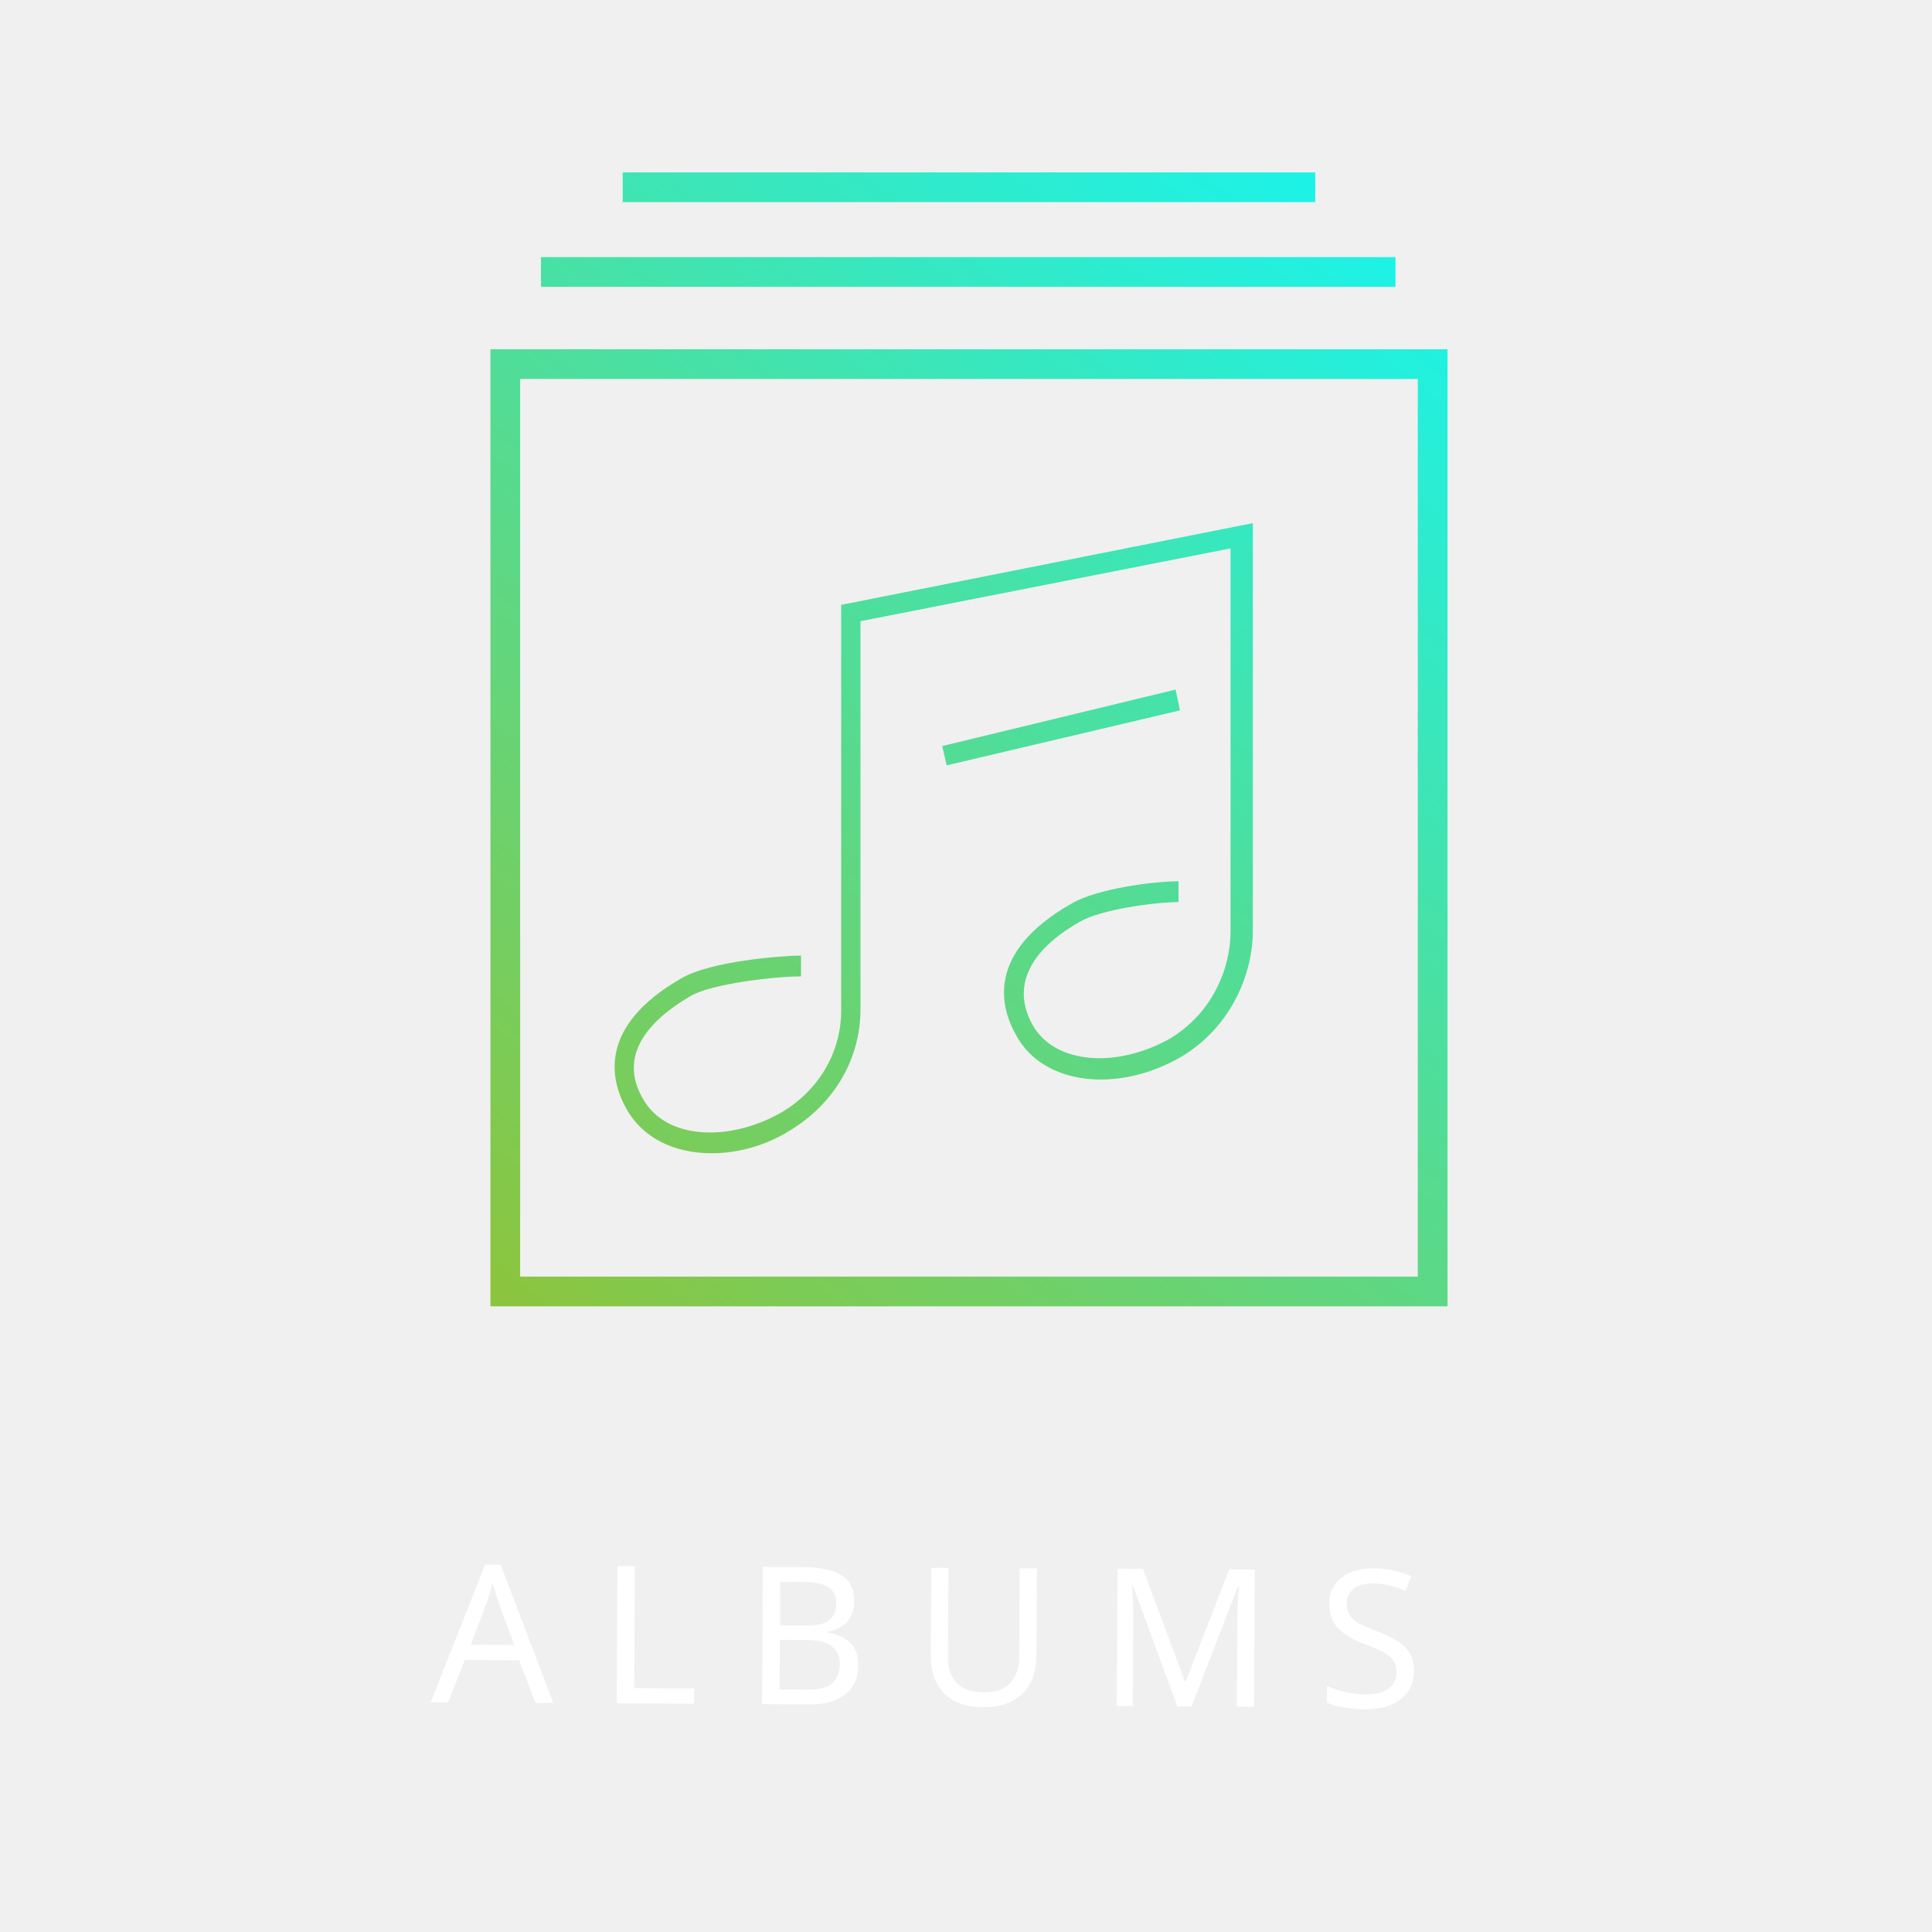
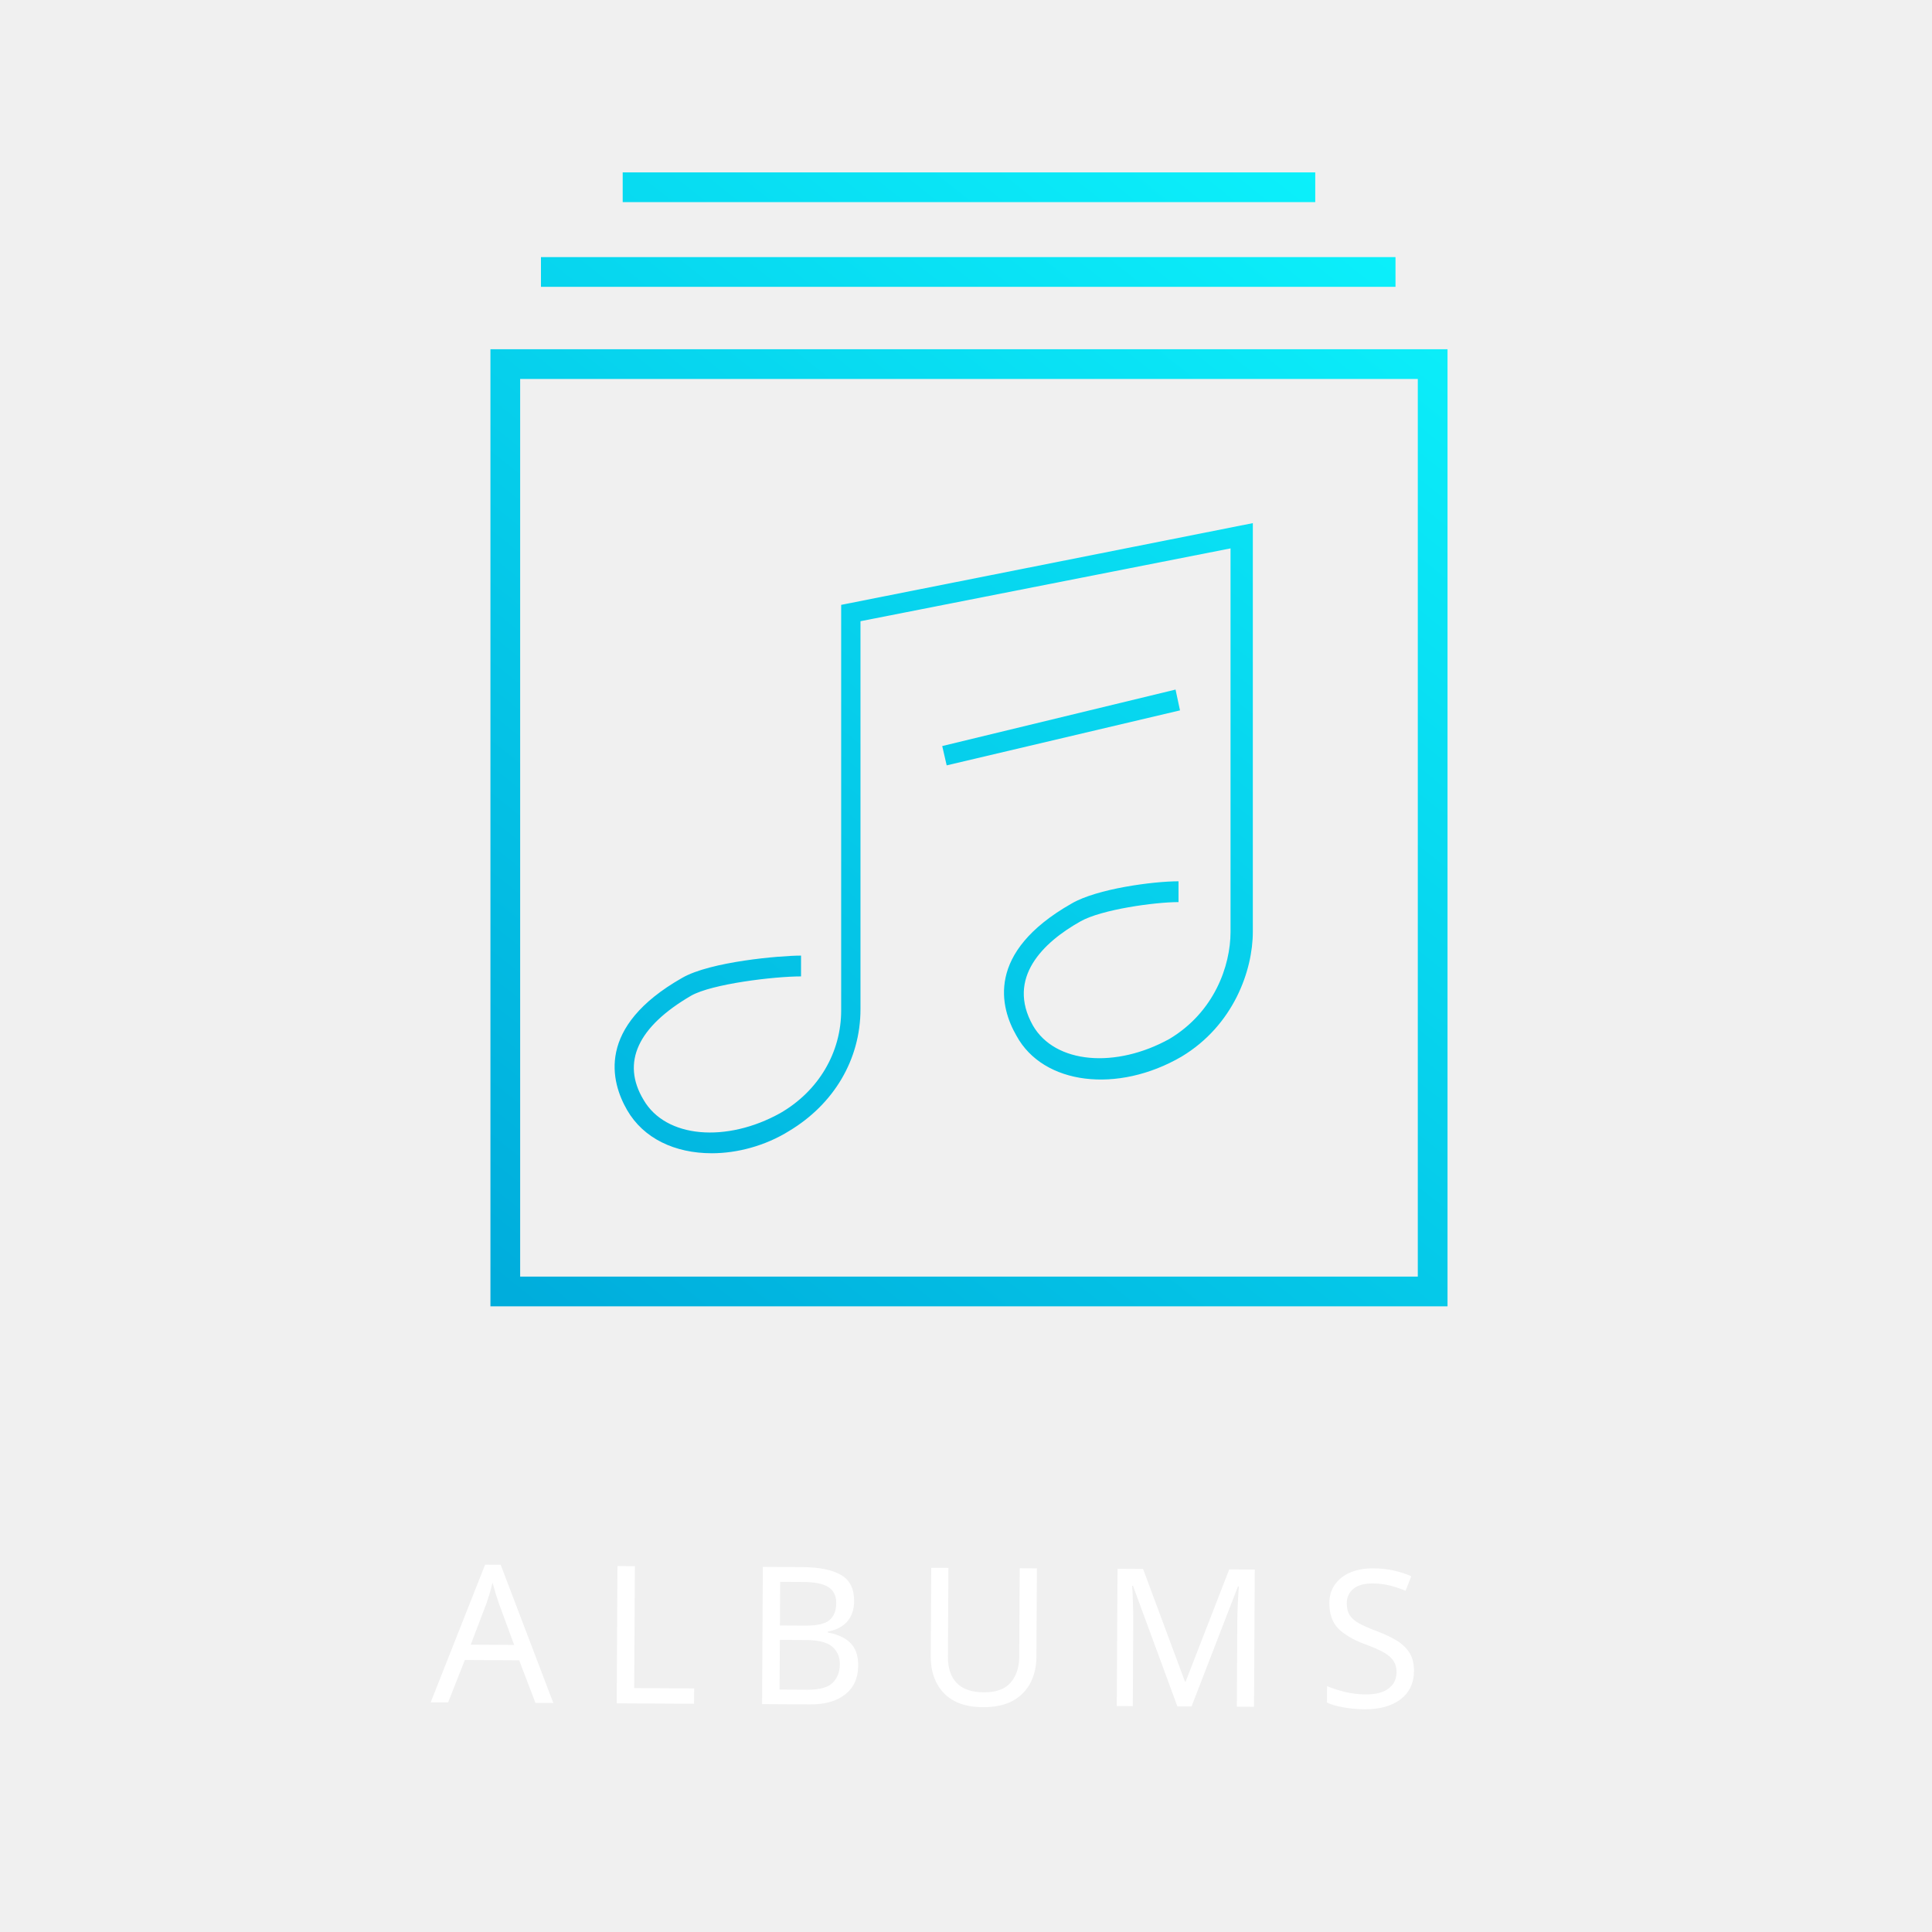
- <svg xmlns="http://www.w3.org/2000/svg" xmlns:ns1="&amp;ns_ai;" version="1.1" id="Layer_1" x="0px" y="0px" viewBox="0 0 130 130" style="enable-background:new 0 0 130 130;" xml:space="preserve">
-   <defs id="defs69" />
-   <style type="text/css" id="style3">
+ <svg xmlns="http://www.w3.org/2000/svg" version="1.1" id="Layer_1" x="0px" y="0px" viewBox="0 0 130 130" style="enable-background:new 0 0 130 130;" xml:space="preserve">
+   <style type="text/css">
	.st0{fill:#FFFFFF;}
	.st1{font-family:'Roboto-Regular';}
	.st2{font-size:12.938px;}
	.st3{letter-spacing:3;}
	.st4{fill:url(#SVGID_1_);}
	.st5{fill:url(#SVGID_2_);}
	.st6{fill:url(#SVGID_3_);}
	.st7{fill:url(#SVGID_4_);}
	.st8{fill:url(#SVGID_5_);}
</style>
-   <switch id="switch5">
-     <g ns1:extraneous="self" id="g7">
-       <g id="g9">
-         <g id="g11">
-           <text transform="matrix(1 5.460000e-03 -5.460000e-03 1 28.9815 114.5445)" class="st0 st1 st2 st3" id="text13">ALBUMS</text>
-         </g>
-         <g id="albums_1_">
-           <g id="g16">
-             <g id="g18">
-               <g id="g20">
-                 <linearGradient id="SVGID_1_" gradientUnits="userSpaceOnUse" x1="40.2" y1="91.685" x2="105.575" y2="9.276">
-                   <stop offset="0" style="stop-color:#8BC53F" id="stop23" />
-                   <stop offset="1" style="stop-color:#0DF9FF" id="stop25" />
-                 </linearGradient>
-                 <path class="st4" d="M47.9,77.6c-2.5,0-4.6-1-5.7-2.9c-1.1-1.9-2.1-5.6,3.7-8.9c1.9-1.1,6.6-1.5,8-1.5l0,1.4         c-1.8,0-6,0.5-7.4,1.3c-3.6,2.1-4.7,4.5-3.2,7c1.5,2.6,5.6,2.9,9.2,0.9c2.6-1.5,4.1-4.1,4.1-6.9l0-0.3v-27l27.7-5.5l0,27.5         c0,2.6-1.3,6.3-4.8,8.4c-4.3,2.5-9.3,1.9-11.1-1.4c-1.1-1.9-2.1-5.6,3.7-8.9c1.7-1,5.5-1.5,7.2-1.5l0,1.4         c-1.6,0-5.2,0.5-6.6,1.3c-2.5,1.4-5,3.8-3.2,7c1.5,2.6,5.6,2.9,9.2,0.9c3-1.8,4.1-4.9,4.1-7.2l0-0.3V36.9l-24.9,4.9v25.8         l0,0.3c0,3.4-1.8,6.4-4.8,8.2C51.5,77.1,49.6,77.6,47.9,77.6z" id="path27" />
-               </g>
-             </g>
-             <g id="g29">
-               <g id="g31">
-                 <linearGradient id="SVGID_2_" gradientUnits="userSpaceOnUse" x1="38.559" y1="90.382" x2="103.933" y2="7.974">
-                   <stop offset="0" style="stop-color:#8BC53F" id="stop34" />
-                   <stop offset="1" style="stop-color:#0DF9FF" id="stop36" />
-                 </linearGradient>
-                 <polygon class="st5" points="63.7,51.5 63.4,50.2 79.1,46.4 79.4,47.8        " id="polygon38" />
-               </g>
+   <switch>
+     <g>
+       <g>
+         <text transform="matrix(1 5.460000e-03 -5.460000e-03 1 28.9815 114.5445)" class="st0 st1 st2 st3">ALBUMS</text>
+       </g>
+       <g id="albums_1_">
+         <g>
+           <g>
+             <g>
+               <linearGradient id="SVGID_1_" gradientUnits="userSpaceOnUse" x1="40.2" y1="91.685" x2="105.575" y2="9.276">
+                 <stop offset="0" style="stop-color:#00ADDC" />
+                 <stop offset="1" style="stop-color:#0DF9FF" />
+               </linearGradient>
+               <path class="st4" d="M47.9,77.6c-2.5,0-4.6-1-5.7-2.9c-1.1-1.9-2.1-5.6,3.7-8.9c1.9-1.1,6.6-1.5,8-1.5l0,1.4        c-1.8,0-6,0.5-7.4,1.3c-3.6,2.1-4.7,4.5-3.2,7c1.5,2.6,5.6,2.9,9.2,0.9c2.6-1.5,4.1-4.1,4.1-6.9l0-0.3v-27l27.7-5.5l0,27.5        c0,2.6-1.3,6.3-4.8,8.4c-4.3,2.5-9.3,1.9-11.1-1.4c-1.1-1.9-2.1-5.6,3.7-8.9c1.7-1,5.5-1.5,7.2-1.5l0,1.4        c-1.6,0-5.2,0.5-6.6,1.3c-2.5,1.4-5,3.8-3.2,7c1.5,2.6,5.6,2.9,9.2,0.9c3-1.8,4.1-4.9,4.1-7.2l0-0.3V36.9l-24.9,4.9v25.8        l0,0.3c0,3.4-1.8,6.4-4.8,8.2C51.5,77.1,49.6,77.6,47.9,77.6z" />
            </g>
          </g>
-           <g id="g40">
-             <linearGradient id="SVGID_3_" gradientUnits="userSpaceOnUse" x1="38.015" y1="89.951" x2="103.39" y2="7.543">
-               <stop offset="0" style="stop-color:#8BC53F" id="stop43" />
-               <stop offset="1" style="stop-color:#0DF9FF" id="stop45" />
-             </linearGradient>
-             <path class="st6" d="M97.3,87.9H33V23.5h64.4V87.9z M35,85.9h60.4V25.5H35V85.9z" id="path47" />
+           <g>
+             <g>
+               <linearGradient id="SVGID_2_" gradientUnits="userSpaceOnUse" x1="38.559" y1="90.382" x2="103.933" y2="7.974">
+                 <stop offset="0" style="stop-color:#00ADDC" />
+                 <stop offset="1" style="stop-color:#0DF9FF" />
+               </linearGradient>
+               <polygon class="st5" points="63.7,51.5 63.4,50.2 79.1,46.4 79.4,47.8       " />
+             </g>
          </g>
-           <g id="g49">
-             <linearGradient id="SVGID_4_" gradientUnits="userSpaceOnUse" x1="19.809" y1="75.508" x2="85.184" y2="-6.9">
-               <stop offset="0" style="stop-color:#8BC53F" id="stop52" />
-               <stop offset="1" style="stop-color:#0DF9FF" id="stop54" />
-             </linearGradient>
-             <rect x="36.4" y="17.3" class="st7" width="57.5" height="2" id="rect56" />
-           </g>
-           <g id="g58">
-             <linearGradient id="SVGID_5_" gradientUnits="userSpaceOnUse" x1="16.994" y1="73.275" x2="82.368" y2="-9.133">
-               <stop offset="0" style="stop-color:#8BC53F" id="stop61" />
-               <stop offset="1" style="stop-color:#0DF9FF" id="stop63" />
-             </linearGradient>
-             <rect x="41.9" y="11.6" class="st8" width="46.6" height="2" id="rect65" />
-           </g>
+         </g>
+         <g>
+           <linearGradient id="SVGID_3_" gradientUnits="userSpaceOnUse" x1="38.015" y1="89.951" x2="103.39" y2="7.543">
+             <stop offset="0" style="stop-color:#00ADDC" />
+             <stop offset="1" style="stop-color:#0DF9FF" />
+           </linearGradient>
+           <path class="st6" d="M97.3,87.9H33V23.5h64.4V87.9z M35,85.9h60.4V25.5H35V85.9z" />
+         </g>
+         <g>
+           <linearGradient id="SVGID_4_" gradientUnits="userSpaceOnUse" x1="19.809" y1="75.508" x2="85.184" y2="-6.9">
+             <stop offset="0" style="stop-color:#00ADDC" />
+             <stop offset="1" style="stop-color:#0DF9FF" />
+           </linearGradient>
+           <rect x="36.4" y="17.3" class="st7" width="57.5" height="2" />
+         </g>
+         <g>
+           <linearGradient id="SVGID_5_" gradientUnits="userSpaceOnUse" x1="16.994" y1="73.275" x2="82.368" y2="-9.133">
+             <stop offset="0" style="stop-color:#00ADDC" />
+             <stop offset="1" style="stop-color:#0DF9FF" />
+           </linearGradient>
+           <rect x="41.9" y="11.6" class="st8" width="46.6" height="2" />
        </g>
      </g>
    </g>
  </switch>
</svg>
